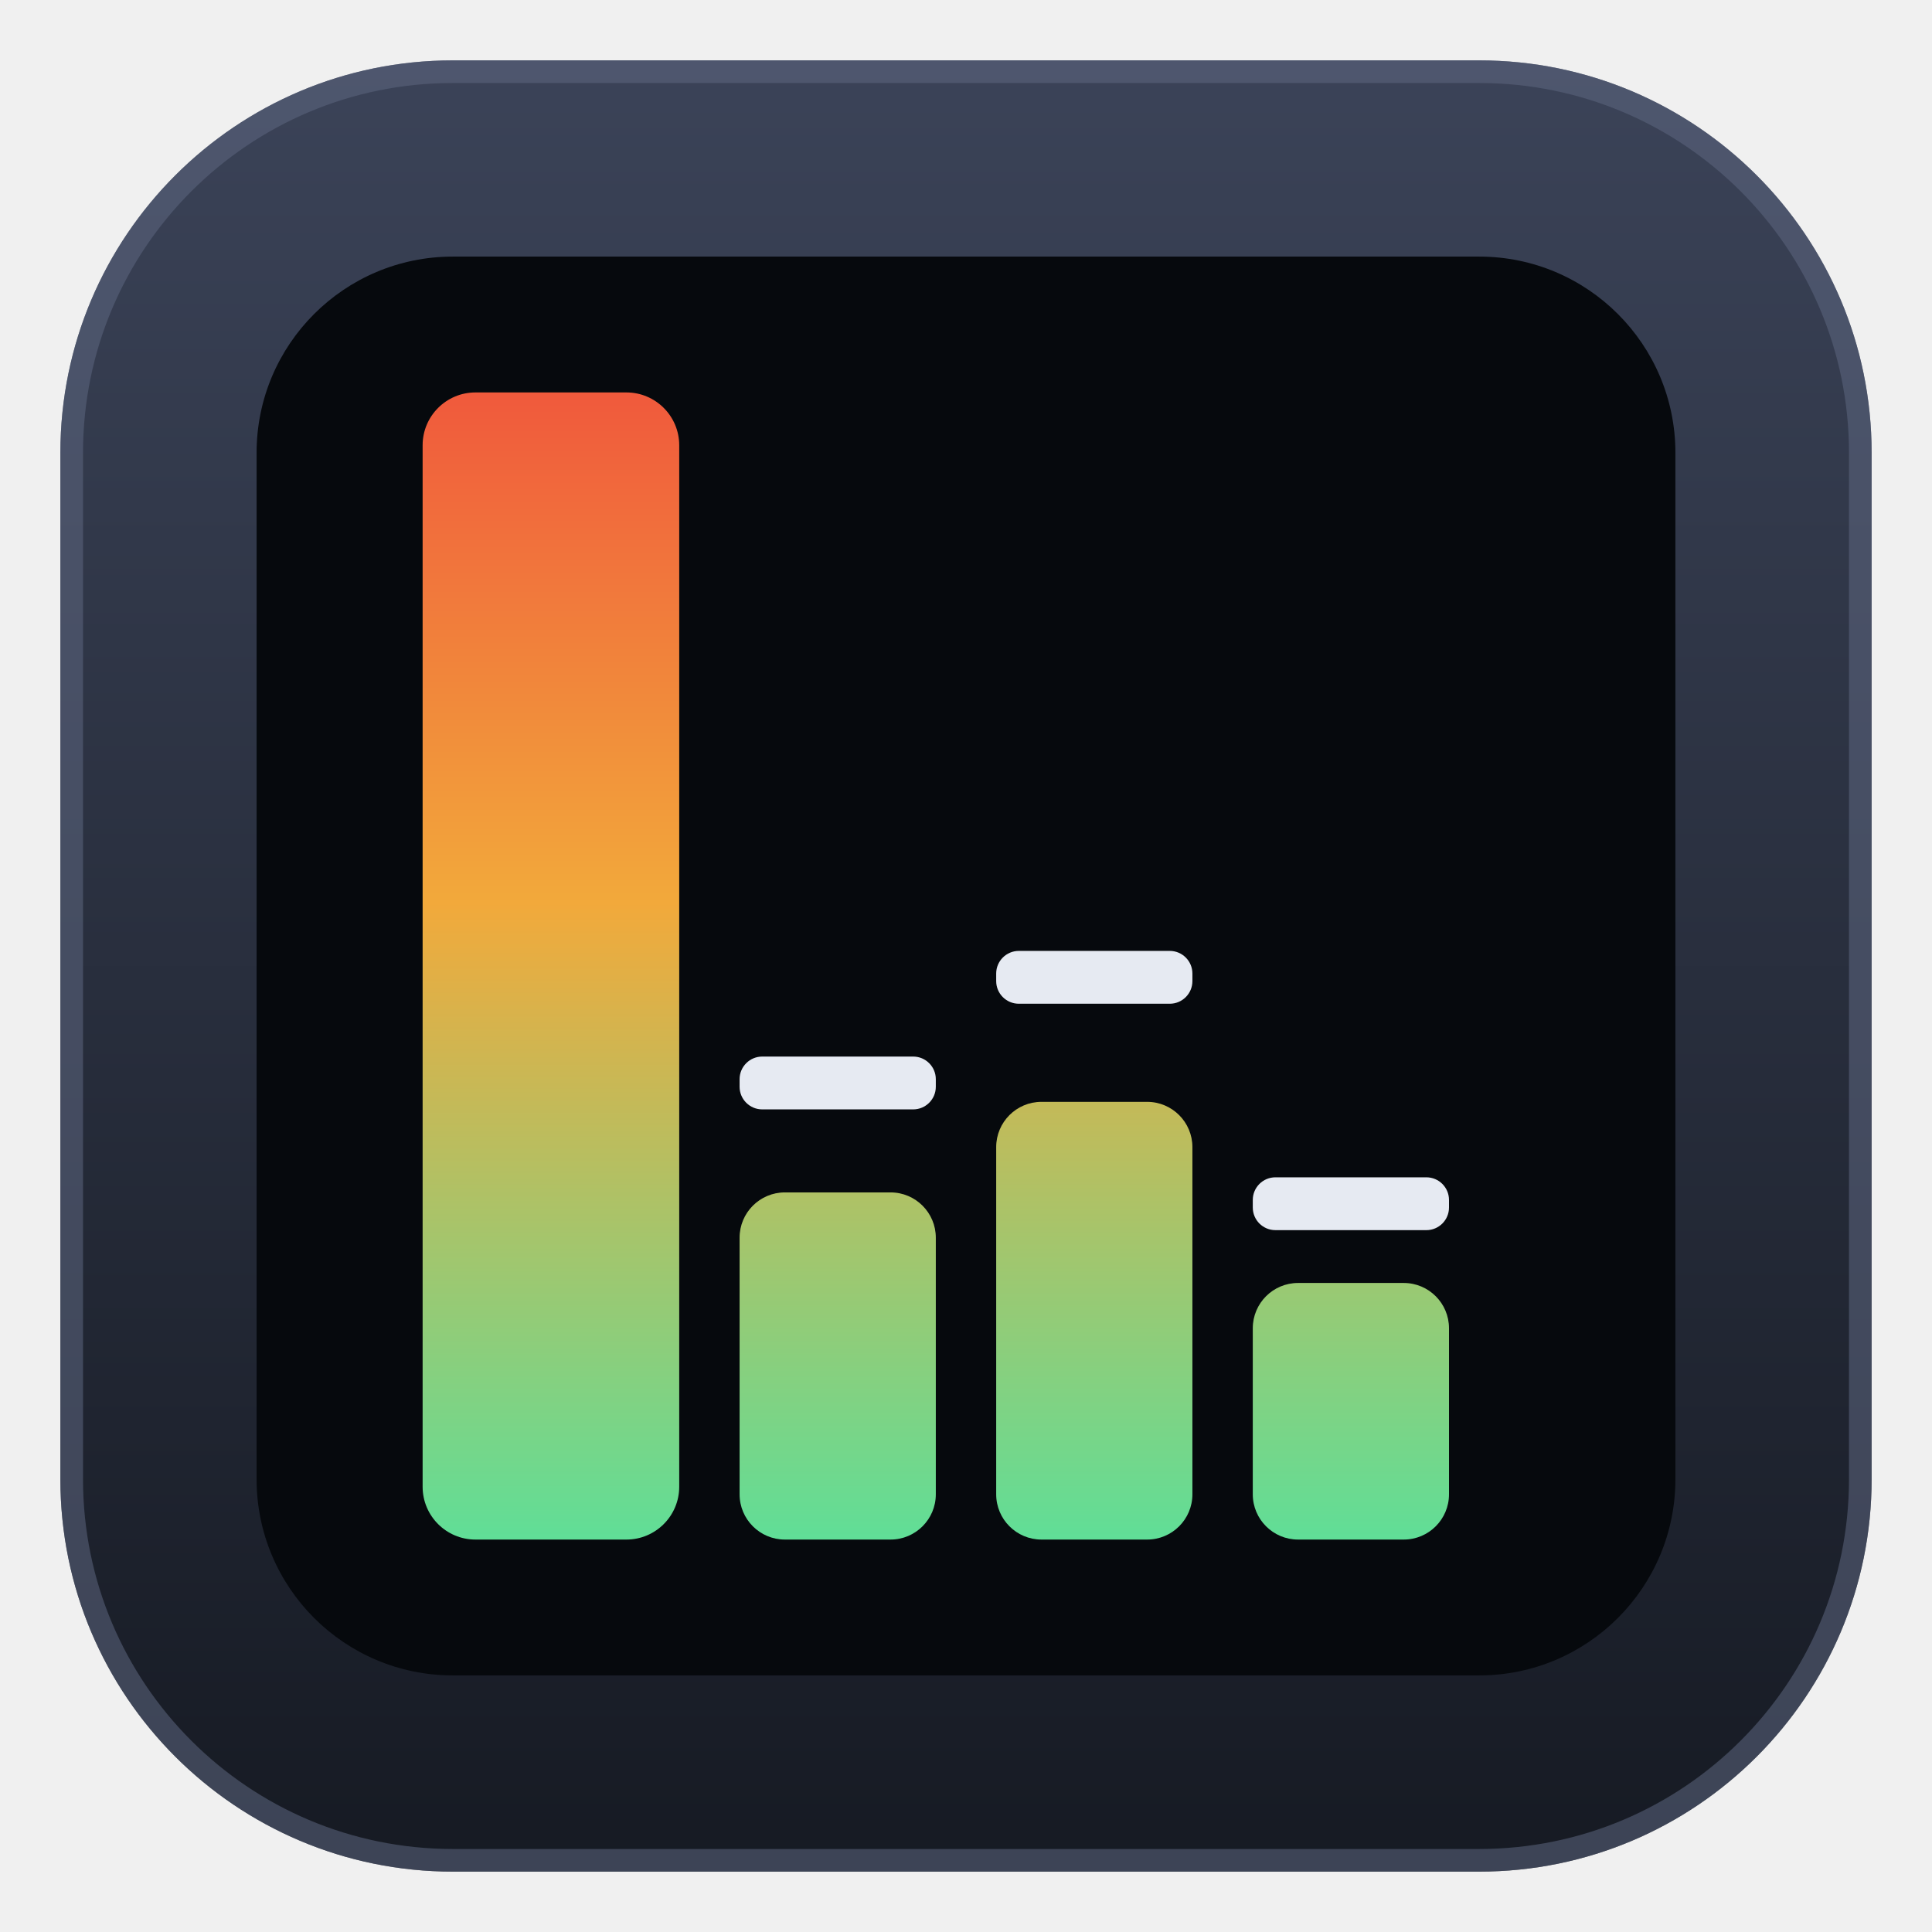
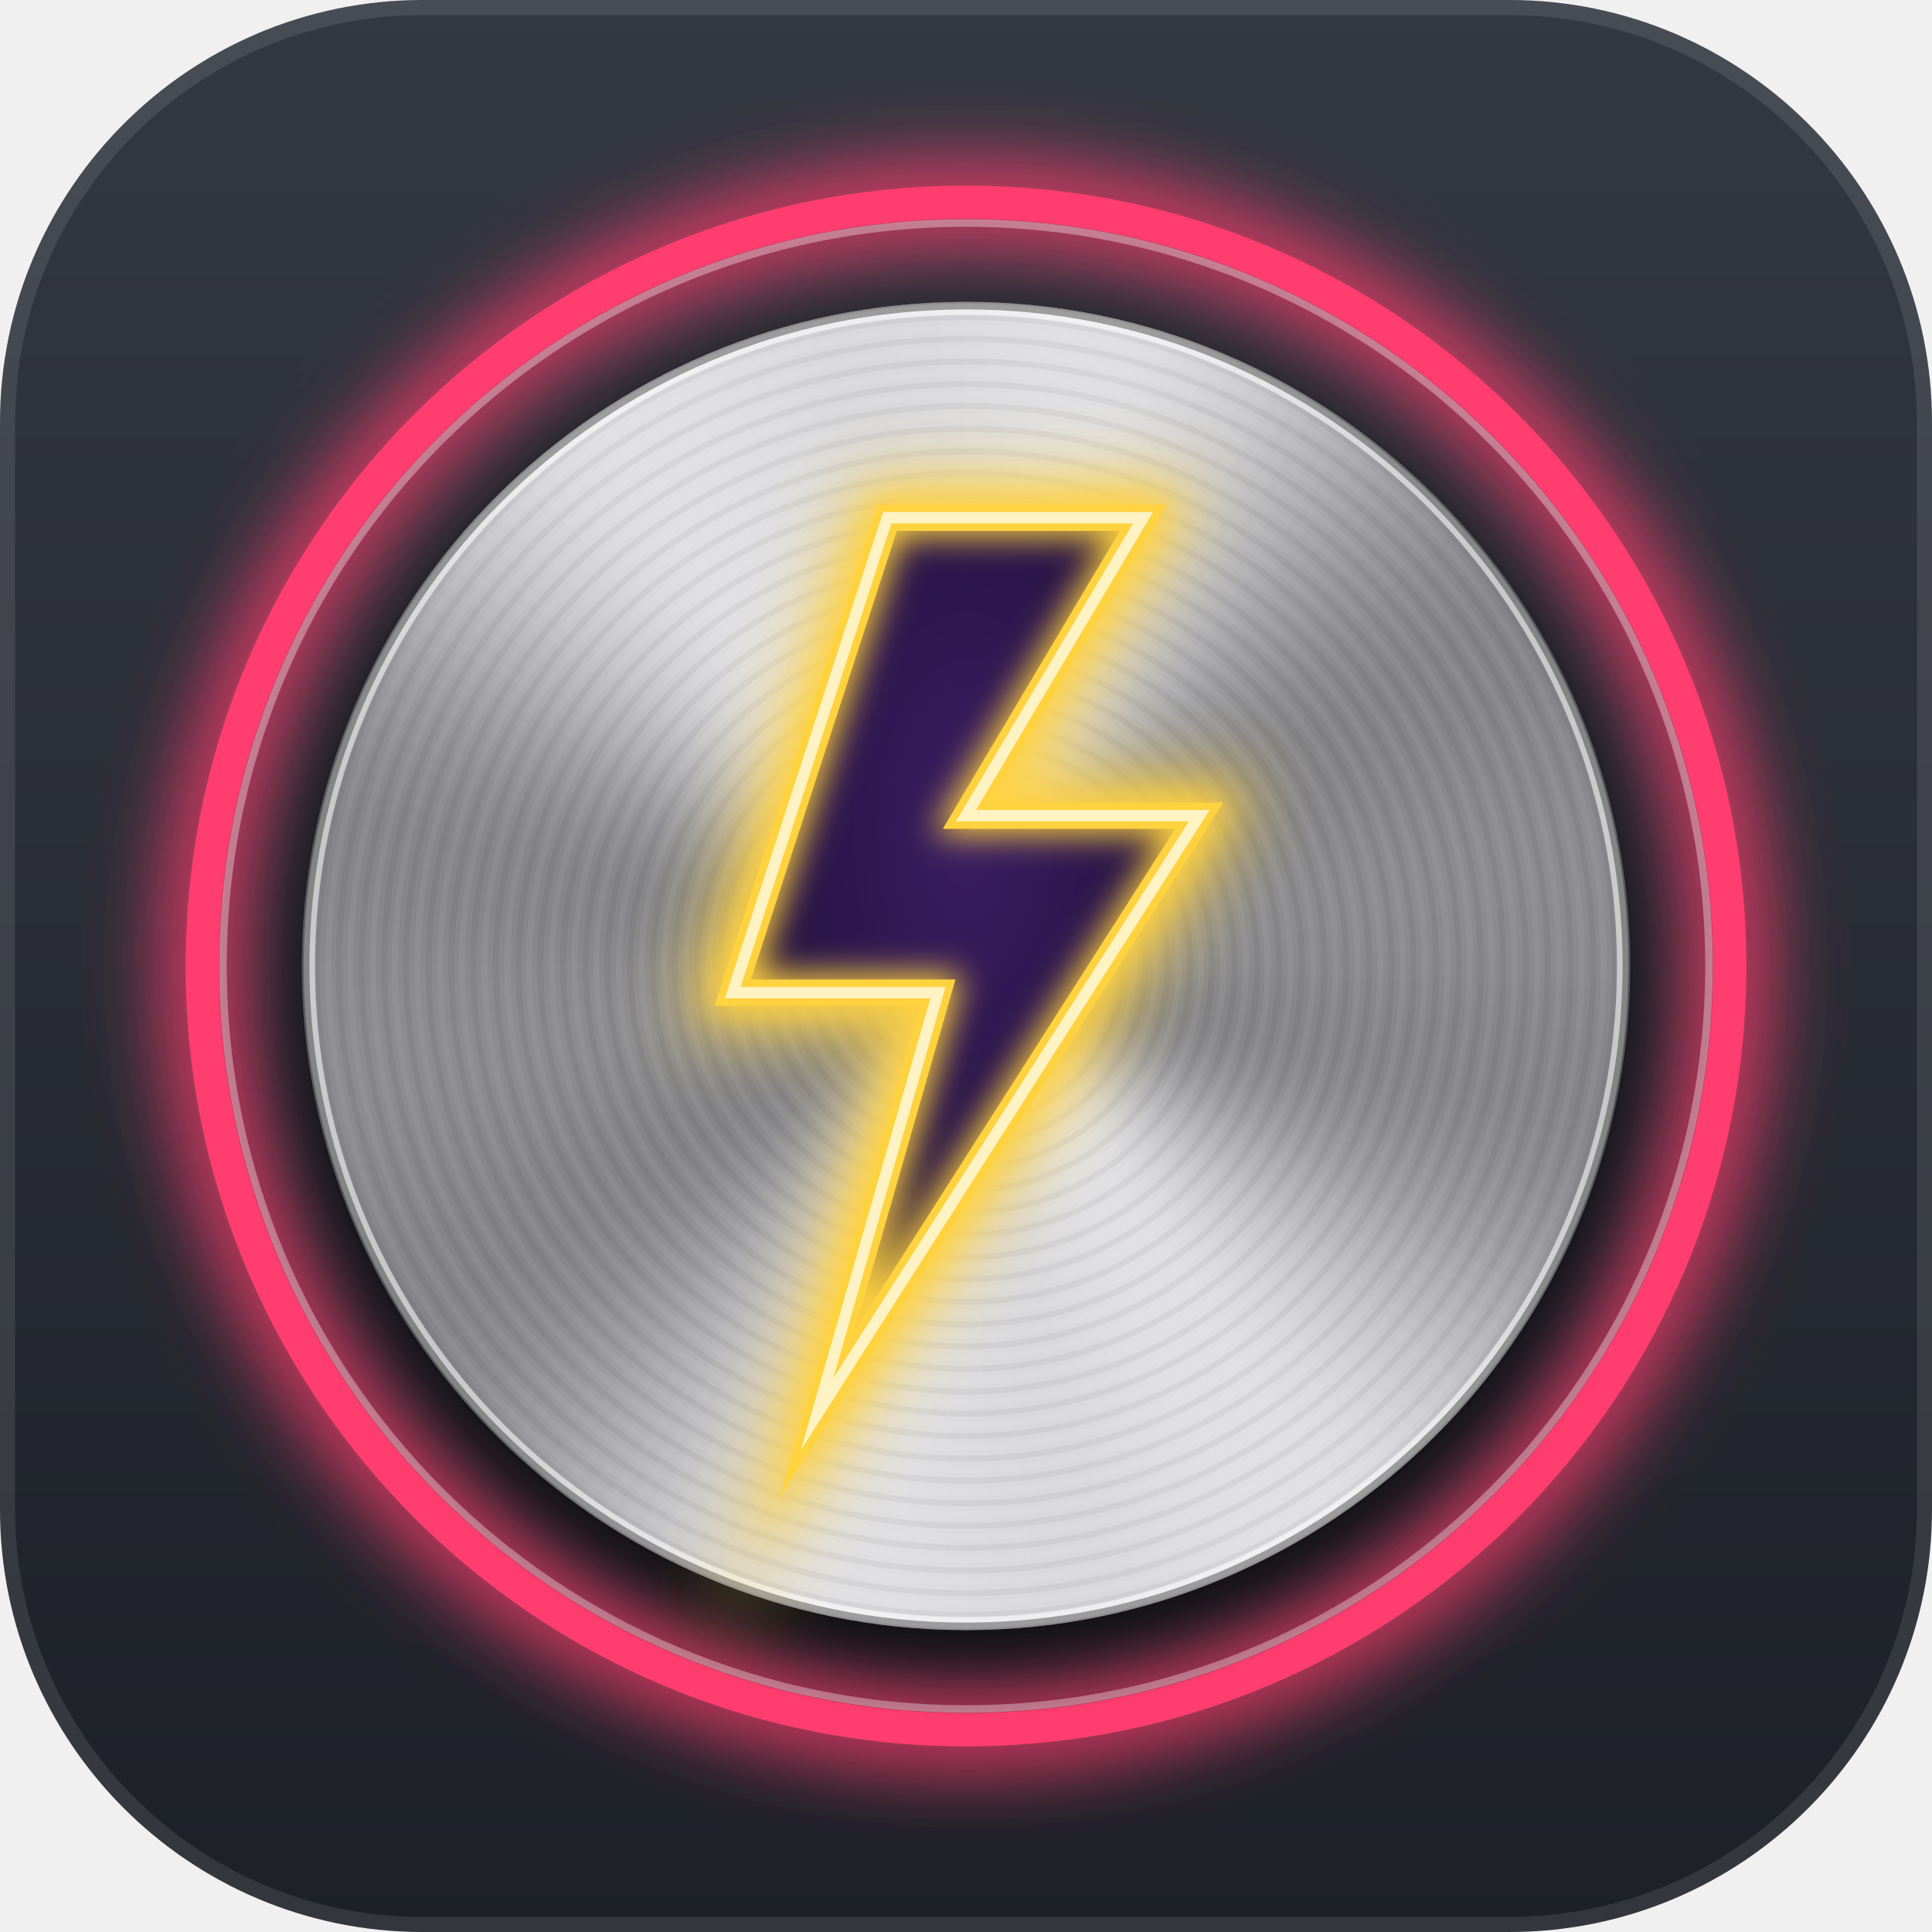
<svg xmlns="http://www.w3.org/2000/svg" width="256" height="256" viewBox="0 0 256 256">
  <defs>
    <linearGradient id="tile" x1="0" y1="0" x2="0" y2="1">
-       <stop offset="0" stop-color="#3b4358" />
-       <stop offset="1" stop-color="#161a23" />
+       <stop offset="0" stop-color="#343842" />
+       <stop offset="1" stop-color="#1d2027" />
    </linearGradient>
-     <linearGradient id="bars" gradientUnits="userSpaceOnUse" x1="0" y1="212" x2="0" y2="44">
-       <stop offset="0" stop-color="#52e3a0" />
-       <stop offset="0.55" stop-color="#f2a93b" />
-       <stop offset="1" stop-color="#f0503c" />
-     </linearGradient>
+     <radialGradient id="pit" cx="0.5" cy="0.35" r="0.8">
+       <stop offset="0" stop-color="#3a1d63" />
+       <stop offset="1" stop-color="#140a26" />
+     </radialGradient>
+     <filter id="glow" x="-50%" y="-50%" width="200%" height="200%">
+       <feGaussianBlur stdDeviation="5" />
+     </filter>
+     <filter id="glow2" x="-50%" y="-50%" width="200%" height="200%">
+       <feGaussianBlur stdDeviation="2.2" />
+     </filter>
+     <filter id="smooth">
+       <feGaussianBlur stdDeviation="0.6" />
+     </filter>
+     <filter id="shadow" x="-30%" y="-30%" width="160%" height="160%">
+       <feGaussianBlur stdDeviation="4" />
+     </filter>
+     <clipPath id="disc">
+       <circle cx="128" cy="128" r="88.0" />
+     </clipPath>
  </defs>
-   <rect x="8" y="8" width="240" height="240" rx="52" fill="url(#tile)" />
-   <rect x="9.5" y="9.5" width="237" height="237" rx="50.5" fill="none" stroke="#5d6780" stroke-opacity="0.55" stroke-width="3" />
-   <rect x="34" y="34" width="188" height="188" rx="26" fill="#06090d" />
-   <g fill="url(#bars)">
-     <rect x="56" y="52" width="34" height="152" rx="7" />
-     <rect x="98" y="158" width="26" height="46" rx="6" />
-     <rect x="132" y="146" width="26" height="58" rx="6" />
-     <rect x="166" y="170" width="26" height="34" rx="6" />
+   <rect width="256" height="256" rx="56" fill="url(#tile)" />
+   <rect x="1" y="1" width="254" height="254" rx="55" fill="none" stroke="#fff" stroke-opacity="0.10" stroke-width="2" />
+   <circle cx="128" cy="128" r="101.2" fill="none" stroke="#ff3d6e" stroke-width="9.9" filter="url(#glow)" opacity="0.9" />
+   <circle cx="128" cy="128" r="101.2" fill="none" stroke="#ff3d6e" stroke-width="4.4" />
+   <circle cx="128" cy="128" r="98.45" fill="none" stroke="#fff" stroke-opacity="0.35" stroke-width="1" />
+   <circle cx="128" cy="131" r="89.0" fill="#000" opacity="0.6" filter="url(#shadow)" />
+   <g clip-path="url(#disc)">
+     <g filter="url(#smooth)">
+       <path d="M128 128L217.00 128.00A89.0 89.0 0 0 1 216.86 132.97Z" fill="rgb(137,137,141)" />
+       <path d="M128 128L216.95 131.11A89.0 89.0 0 0 1 216.63 136.07Z" fill="rgb(136,136,140)" />
+       <path d="M128 128L216.78 134.21A89.0 89.0 0 0 1 216.30 139.15Z" fill="rgb(135,135,139)" />
+       <path d="M128 128L216.51 137.30A89.0 89.0 0 0 1 215.86 142.23Z" fill="rgb(134,134,138)" />
+       <path d="M128 128L216.13 140.39A89.0 89.0 0 0 1 215.31 145.29Z" fill="rgb(134,134,138)" />
+       <path d="M128 128L215.65 143.45A89.0 89.0 0 0 1 214.65 148.32Z" fill="rgb(134,134,138)" />
+       <path d="M128 128L215.06 146.50A89.0 89.0 0 0 1 213.89 151.33Z" fill="rgb(134,134,138)" />
+       <path d="M128 128L214.36 149.53A89.0 89.0 0 0 1 213.02 154.32Z" fill="rgb(135,135,139)" />
+       <path d="M128 128L213.55 152.53A89.0 89.0 0 0 1 212.05 157.27Z" fill="rgb(137,137,141)" />
+       <path d="M128 128L212.64 155.50A89.0 89.0 0 0 1 210.98 160.18Z" fill="rgb(140,140,144)" />
+       <path d="M128 128L211.63 158.44A89.0 89.0 0 0 1 209.80 163.06Z" fill="rgb(143,143,147)" />
+       <path d="M128 128L210.52 161.34A89.0 89.0 0 0 1 208.53 165.89Z" fill="rgb(147,147,151)" />
+       <path d="M128 128L209.31 164.20A89.0 89.0 0 0 1 207.16 168.68Z" fill="rgb(151,151,155)" />
+       <path d="M128 128L207.99 167.02A89.0 89.0 0 0 1 205.69 171.42Z" fill="rgb(156,156,160)" />
+       <path d="M128 128L206.58 169.78A89.0 89.0 0 0 1 204.13 174.10Z" fill="rgb(162,162,166)" />
+       <path d="M128 128L205.08 172.50A89.0 89.0 0 0 1 202.47 176.73Z" fill="rgb(168,168,172)" />
+       <path d="M128 128L203.48 175.16A89.0 89.0 0 0 1 200.73 179.30Z" fill="rgb(174,174,178)" />
+       <path d="M128 128L201.78 177.77A89.0 89.0 0 0 1 198.89 181.81Z" fill="rgb(180,180,184)" />
+       <path d="M128 128L200.00 180.31A89.0 89.0 0 0 1 196.97 184.25Z" fill="rgb(186,186,190)" />
+       <path d="M128 128L198.13 182.79A89.0 89.0 0 0 1 194.96 186.62Z" fill="rgb(192,192,196)" />
+       <path d="M128 128L196.18 185.21A89.0 89.0 0 0 1 192.88 188.92Z" fill="rgb(198,198,202)" />
+       <path d="M128 128L194.14 187.55A89.0 89.0 0 0 1 190.71 191.15Z" fill="rgb(203,203,207)" />
+       <path d="M128 128L192.02 189.82A89.0 89.0 0 0 1 188.47 193.30Z" fill="rgb(208,208,212)" />
+       <path d="M128 128L189.82 192.02A89.0 89.0 0 0 1 186.15 195.37Z" fill="rgb(212,212,216)" />
+       <path d="M128 128L187.55 194.14A89.0 89.0 0 0 1 183.77 197.36Z" fill="rgb(216,216,220)" />
+       <path d="M128 128L185.21 196.18A89.0 89.0 0 0 1 181.31 199.27Z" fill="rgb(219,219,223)" />
+       <path d="M128 128L182.79 198.13A89.0 89.0 0 0 1 178.79 201.08Z" fill="rgb(221,221,225)" />
+       <path d="M128 128L180.31 200.00A89.0 89.0 0 0 1 176.21 202.81Z" fill="rgb(223,223,227)" />
+       <path d="M128 128L177.77 201.78A89.0 89.0 0 0 1 173.57 204.45Z" fill="rgb(224,224,228)" />
+       <path d="M128 128L175.16 203.48A89.0 89.0 0 0 1 170.88 205.99Z" fill="rgb(224,224,228)" />
+       <path d="M128 128L172.50 205.08A89.0 89.0 0 0 1 168.13 207.44Z" fill="rgb(224,224,228)" />
+       <path d="M128 128L169.78 206.58A89.0 89.0 0 0 1 165.33 208.79Z" fill="rgb(224,224,228)" />
+       <path d="M128 128L167.02 207.99A89.0 89.0 0 0 1 162.49 210.05Z" fill="rgb(223,223,227)" />
+       <path d="M128 128L164.20 209.31A89.0 89.0 0 0 1 159.60 211.20Z" fill="rgb(222,222,226)" />
+       <path d="M128 128L161.34 210.52A89.0 89.0 0 0 1 156.68 212.25Z" fill="rgb(221,221,225)" />
+       <path d="M128 128L158.44 211.63A89.0 89.0 0 0 1 153.72 213.20Z" fill="rgb(220,220,224)" />
+       <path d="M128 128L155.50 212.64A89.0 89.0 0 0 1 150.73 214.05Z" fill="rgb(219,219,223)" />
+       <path d="M128 128L152.53 213.55A89.0 89.0 0 0 1 147.72 214.79Z" fill="rgb(218,218,222)" />
+       <path d="M128 128L149.53 214.36A89.0 89.0 0 0 1 144.68 215.42Z" fill="rgb(217,217,221)" />
+       <path d="M128 128L146.50 215.06A89.0 89.0 0 0 1 141.62 215.95Z" fill="rgb(217,217,221)" />
+       <path d="M128 128L143.45 215.65A89.0 89.0 0 0 1 138.54 216.37Z" fill="rgb(217,217,221)" />
+       <path d="M128 128L140.39 216.13A89.0 89.0 0 0 1 135.45 216.69Z" fill="rgb(217,217,221)" />
+       <path d="M128 128L137.30 216.51A89.0 89.0 0 0 1 132.35 216.89Z" fill="rgb(218,218,222)" />
+       <path d="M128 128L134.21 216.78A89.0 89.0 0 0 1 129.24 216.99Z" fill="rgb(218,218,222)" />
+       <path d="M128 128L131.11 216.95A89.0 89.0 0 0 1 126.14 216.98Z" fill="rgb(219,219,223)" />
+       <path d="M128 128L128.00 217.00A89.0 89.0 0 0 1 123.03 216.86Z" fill="rgb(220,220,224)" />
+       <path d="M128 128L124.89 216.95A89.0 89.0 0 0 1 119.93 216.63Z" fill="rgb(221,221,225)" />
+       <path d="M128 128L121.79 216.78A89.0 89.0 0 0 1 116.85 216.30Z" fill="rgb(222,222,226)" />
+       <path d="M128 128L118.70 216.51A89.0 89.0 0 0 1 113.77 215.86Z" fill="rgb(223,223,227)" />
+       <path d="M128 128L115.61 216.13A89.0 89.0 0 0 1 110.71 215.31Z" fill="rgb(223,223,227)" />
+       <path d="M128 128L112.55 215.65A89.0 89.0 0 0 1 107.68 214.65Z" fill="rgb(223,223,227)" />
+       <path d="M128 128L109.50 215.06A89.0 89.0 0 0 1 104.67 213.89Z" fill="rgb(223,223,227)" />
+       <path d="M128 128L106.47 214.36A89.0 89.0 0 0 1 101.68 213.02Z" fill="rgb(222,222,226)" />
+       <path d="M128 128L103.47 213.55A89.0 89.0 0 0 1 98.73 212.05Z" fill="rgb(220,220,224)" />
+       <path d="M128 128L100.50 212.64A89.0 89.0 0 0 1 95.82 210.98Z" fill="rgb(217,217,221)" />
+       <path d="M128 128L97.56 211.63A89.0 89.0 0 0 1 92.94 209.80Z" fill="rgb(214,214,218)" />
+       <path d="M128 128L94.66 210.52A89.0 89.0 0 0 1 90.11 208.53Z" fill="rgb(210,210,214)" />
+       <path d="M128 128L91.80 209.31A89.0 89.0 0 0 1 87.32 207.16Z" fill="rgb(206,206,210)" />
+       <path d="M128 128L88.98 207.99A89.0 89.0 0 0 1 84.58 205.69Z" fill="rgb(201,201,205)" />
+       <path d="M128 128L86.22 206.58A89.0 89.0 0 0 1 81.90 204.13Z" fill="rgb(195,195,199)" />
+       <path d="M128 128L83.50 205.08A89.0 89.0 0 0 1 79.27 202.47Z" fill="rgb(189,189,193)" />
+       <path d="M128 128L80.84 203.48A89.0 89.0 0 0 1 76.70 200.73Z" fill="rgb(183,183,187)" />
+       <path d="M128 128L78.23 201.78A89.0 89.0 0 0 1 74.19 198.89Z" fill="rgb(177,177,181)" />
+       <path d="M128 128L75.69 200.00A89.0 89.0 0 0 1 71.75 196.97Z" fill="rgb(171,171,175)" />
+       <path d="M128 128L73.21 198.13A89.0 89.0 0 0 1 69.38 194.96Z" fill="rgb(165,165,169)" />
+       <path d="M128 128L70.79 196.18A89.0 89.0 0 0 1 67.08 192.88Z" fill="rgb(159,159,163)" />
+       <path d="M128 128L68.45 194.14A89.0 89.0 0 0 1 64.85 190.71Z" fill="rgb(154,154,158)" />
+       <path d="M128 128L66.18 192.02A89.0 89.0 0 0 1 62.70 188.47Z" fill="rgb(149,149,153)" />
+       <path d="M128 128L63.98 189.82A89.0 89.0 0 0 1 60.63 186.15Z" fill="rgb(145,145,149)" />
+       <path d="M128 128L61.86 187.55A89.0 89.0 0 0 1 58.64 183.77Z" fill="rgb(141,141,145)" />
+       <path d="M128 128L59.82 185.21A89.0 89.0 0 0 1 56.73 181.31Z" fill="rgb(138,138,142)" />
+       <path d="M128 128L57.87 182.79A89.0 89.0 0 0 1 54.92 178.79Z" fill="rgb(136,136,140)" />
+       <path d="M128 128L56.00 180.31A89.0 89.0 0 0 1 53.19 176.21Z" fill="rgb(134,134,138)" />
+       <path d="M128 128L54.22 177.77A89.0 89.0 0 0 1 51.55 173.57Z" fill="rgb(133,133,137)" />
+       <path d="M128 128L52.52 175.16A89.0 89.0 0 0 1 50.01 170.88Z" fill="rgb(133,133,137)" />
+       <path d="M128 128L50.92 172.50A89.0 89.0 0 0 1 48.56 168.13Z" fill="rgb(133,133,137)" />
+       <path d="M128 128L49.42 169.78A89.0 89.0 0 0 1 47.21 165.33Z" fill="rgb(133,133,137)" />
+       <path d="M128 128L48.01 167.02A89.0 89.0 0 0 1 45.95 162.49Z" fill="rgb(134,134,138)" />
+       <path d="M128 128L46.69 164.20A89.0 89.0 0 0 1 44.80 159.60Z" fill="rgb(135,135,139)" />
+       <path d="M128 128L45.48 161.34A89.0 89.0 0 0 1 43.75 156.68Z" fill="rgb(136,136,140)" />
+       <path d="M128 128L44.37 158.44A89.0 89.0 0 0 1 42.80 153.72Z" fill="rgb(137,137,141)" />
+       <path d="M128 128L43.36 155.50A89.0 89.0 0 0 1 41.95 150.73Z" fill="rgb(138,138,142)" />
+       <path d="M128 128L42.45 152.53A89.0 89.0 0 0 1 41.21 147.72Z" fill="rgb(139,139,143)" />
+       <path d="M128 128L41.64 149.53A89.0 89.0 0 0 1 40.58 144.68Z" fill="rgb(140,140,144)" />
+       <path d="M128 128L40.94 146.50A89.0 89.0 0 0 1 40.05 141.62Z" fill="rgb(140,140,144)" />
+       <path d="M128 128L40.35 143.45A89.0 89.0 0 0 1 39.63 138.54Z" fill="rgb(140,140,144)" />
+       <path d="M128 128L39.87 140.39A89.0 89.0 0 0 1 39.31 135.45Z" fill="rgb(140,140,144)" />
+       <path d="M128 128L39.49 137.30A89.0 89.0 0 0 1 39.11 132.35Z" fill="rgb(139,139,143)" />
+       <path d="M128 128L39.22 134.21A89.0 89.0 0 0 1 39.01 129.24Z" fill="rgb(139,139,143)" />
+       <path d="M128 128L39.05 131.11A89.0 89.0 0 0 1 39.02 126.14Z" fill="rgb(138,138,142)" />
+       <path d="M128 128L39.00 128.00A89.0 89.0 0 0 1 39.14 123.03Z" fill="rgb(137,137,141)" />
+       <path d="M128 128L39.05 124.89A89.0 89.0 0 0 1 39.37 119.93Z" fill="rgb(136,136,140)" />
+       <path d="M128 128L39.22 121.79A89.0 89.0 0 0 1 39.70 116.85Z" fill="rgb(135,135,139)" />
+       <path d="M128 128L39.49 118.70A89.0 89.0 0 0 1 40.14 113.77Z" fill="rgb(134,134,138)" />
+       <path d="M128 128L39.87 115.61A89.0 89.0 0 0 1 40.69 110.71Z" fill="rgb(134,134,138)" />
+       <path d="M128 128L40.35 112.55A89.0 89.0 0 0 1 41.35 107.68Z" fill="rgb(134,134,138)" />
+       <path d="M128 128L40.94 109.50A89.0 89.0 0 0 1 42.11 104.67Z" fill="rgb(134,134,138)" />
+       <path d="M128 128L41.64 106.47A89.0 89.0 0 0 1 42.98 101.68Z" fill="rgb(135,135,139)" />
+       <path d="M128 128L42.45 103.47A89.0 89.0 0 0 1 43.95 98.73Z" fill="rgb(137,137,141)" />
+       <path d="M128 128L43.36 100.50A89.0 89.0 0 0 1 45.02 95.82Z" fill="rgb(140,140,144)" />
+       <path d="M128 128L44.37 97.56A89.0 89.0 0 0 1 46.20 92.94Z" fill="rgb(143,143,147)" />
+       <path d="M128 128L45.48 94.66A89.0 89.0 0 0 1 47.47 90.11Z" fill="rgb(147,147,151)" />
+       <path d="M128 128L46.69 91.80A89.0 89.0 0 0 1 48.84 87.32Z" fill="rgb(151,151,155)" />
+       <path d="M128 128L48.01 88.98A89.0 89.0 0 0 1 50.31 84.58Z" fill="rgb(156,156,160)" />
+       <path d="M128 128L49.42 86.22A89.0 89.0 0 0 1 51.87 81.90Z" fill="rgb(162,162,166)" />
+       <path d="M128 128L50.92 83.50A89.0 89.0 0 0 1 53.53 79.27Z" fill="rgb(168,168,172)" />
+       <path d="M128 128L52.52 80.84A89.0 89.0 0 0 1 55.27 76.70Z" fill="rgb(174,174,178)" />
+       <path d="M128 128L54.22 78.23A89.0 89.0 0 0 1 57.11 74.19Z" fill="rgb(180,180,184)" />
+       <path d="M128 128L56.00 75.69A89.0 89.0 0 0 1 59.03 71.75Z" fill="rgb(186,186,190)" />
+       <path d="M128 128L57.87 73.21A89.0 89.0 0 0 1 61.04 69.38Z" fill="rgb(192,192,196)" />
+       <path d="M128 128L59.82 70.79A89.0 89.0 0 0 1 63.12 67.08Z" fill="rgb(198,198,202)" />
+       <path d="M128 128L61.86 68.45A89.0 89.0 0 0 1 65.29 64.85Z" fill="rgb(203,203,207)" />
+       <path d="M128 128L63.98 66.18A89.0 89.0 0 0 1 67.53 62.70Z" fill="rgb(208,208,212)" />
+       <path d="M128 128L66.18 63.98A89.0 89.0 0 0 1 69.85 60.63Z" fill="rgb(212,212,216)" />
+       <path d="M128 128L68.45 61.86A89.0 89.0 0 0 1 72.23 58.64Z" fill="rgb(216,216,220)" />
+       <path d="M128 128L70.79 59.82A89.0 89.0 0 0 1 74.69 56.73Z" fill="rgb(219,219,223)" />
+       <path d="M128 128L73.21 57.87A89.0 89.0 0 0 1 77.21 54.92Z" fill="rgb(221,221,225)" />
+       <path d="M128 128L75.69 56.00A89.0 89.0 0 0 1 79.79 53.19Z" fill="rgb(223,223,227)" />
+       <path d="M128 128L78.23 54.22A89.0 89.0 0 0 1 82.43 51.55Z" fill="rgb(224,224,228)" />
+       <path d="M128 128L80.84 52.52A89.0 89.0 0 0 1 85.12 50.01Z" fill="rgb(224,224,228)" />
+       <path d="M128 128L83.50 50.92A89.0 89.0 0 0 1 87.87 48.56Z" fill="rgb(224,224,228)" />
+       <path d="M128 128L86.22 49.42A89.0 89.0 0 0 1 90.67 47.21Z" fill="rgb(224,224,228)" />
+       <path d="M128 128L88.98 48.01A89.0 89.0 0 0 1 93.51 45.95Z" fill="rgb(223,223,227)" />
+       <path d="M128 128L91.80 46.69A89.0 89.0 0 0 1 96.40 44.80Z" fill="rgb(222,222,226)" />
+       <path d="M128 128L94.66 45.48A89.0 89.0 0 0 1 99.32 43.75Z" fill="rgb(221,221,225)" />
+       <path d="M128 128L97.56 44.37A89.0 89.0 0 0 1 102.28 42.80Z" fill="rgb(220,220,224)" />
+       <path d="M128 128L100.50 43.36A89.0 89.0 0 0 1 105.27 41.95Z" fill="rgb(219,219,223)" />
+       <path d="M128 128L103.47 42.45A89.0 89.0 0 0 1 108.28 41.21Z" fill="rgb(218,218,222)" />
+       <path d="M128 128L106.47 41.64A89.0 89.0 0 0 1 111.32 40.58Z" fill="rgb(217,217,221)" />
+       <path d="M128 128L109.50 40.94A89.0 89.0 0 0 1 114.38 40.05Z" fill="rgb(217,217,221)" />
+       <path d="M128 128L112.55 40.35A89.0 89.0 0 0 1 117.46 39.63Z" fill="rgb(217,217,221)" />
+       <path d="M128 128L115.61 39.87A89.0 89.0 0 0 1 120.55 39.31Z" fill="rgb(217,217,221)" />
+       <path d="M128 128L118.70 39.49A89.0 89.0 0 0 1 123.65 39.11Z" fill="rgb(218,218,222)" />
+       <path d="M128 128L121.79 39.22A89.0 89.0 0 0 1 126.76 39.01Z" fill="rgb(218,218,222)" />
+       <path d="M128 128L124.89 39.05A89.0 89.0 0 0 1 129.86 39.02Z" fill="rgb(219,219,223)" />
+       <path d="M128 128L128.00 39.00A89.0 89.0 0 0 1 132.97 39.14Z" fill="rgb(220,220,224)" />
+       <path d="M128 128L131.11 39.05A89.0 89.0 0 0 1 136.07 39.37Z" fill="rgb(221,221,225)" />
+       <path d="M128 128L134.21 39.22A89.0 89.0 0 0 1 139.15 39.70Z" fill="rgb(222,222,226)" />
+       <path d="M128 128L137.30 39.49A89.0 89.0 0 0 1 142.23 40.14Z" fill="rgb(223,223,227)" />
+       <path d="M128 128L140.39 39.87A89.0 89.0 0 0 1 145.29 40.69Z" fill="rgb(223,223,227)" />
+       <path d="M128 128L143.45 40.35A89.0 89.0 0 0 1 148.32 41.35Z" fill="rgb(223,223,227)" />
+       <path d="M128 128L146.50 40.94A89.0 89.0 0 0 1 151.33 42.11Z" fill="rgb(223,223,227)" />
+       <path d="M128 128L149.53 41.64A89.0 89.0 0 0 1 154.32 42.98Z" fill="rgb(222,222,226)" />
+       <path d="M128 128L152.53 42.45A89.0 89.0 0 0 1 157.27 43.95Z" fill="rgb(220,220,224)" />
+       <path d="M128 128L155.50 43.36A89.0 89.0 0 0 1 160.18 45.02Z" fill="rgb(217,217,221)" />
+       <path d="M128 128L158.44 44.37A89.0 89.0 0 0 1 163.06 46.20Z" fill="rgb(214,214,218)" />
+       <path d="M128 128L161.34 45.48A89.0 89.0 0 0 1 165.89 47.47Z" fill="rgb(210,210,214)" />
+       <path d="M128 128L164.20 46.69A89.0 89.0 0 0 1 168.68 48.84Z" fill="rgb(206,206,210)" />
+       <path d="M128 128L167.02 48.01A89.0 89.0 0 0 1 171.42 50.31Z" fill="rgb(201,201,205)" />
+       <path d="M128 128L169.78 49.42A89.0 89.0 0 0 1 174.10 51.87Z" fill="rgb(195,195,199)" />
+       <path d="M128 128L172.50 50.92A89.0 89.0 0 0 1 176.73 53.53Z" fill="rgb(189,189,193)" />
+       <path d="M128 128L175.16 52.52A89.0 89.0 0 0 1 179.30 55.27Z" fill="rgb(183,183,187)" />
+       <path d="M128 128L177.77 54.22A89.0 89.0 0 0 1 181.81 57.11Z" fill="rgb(177,177,181)" />
+       <path d="M128 128L180.31 56.00A89.0 89.0 0 0 1 184.25 59.03Z" fill="rgb(171,171,175)" />
+       <path d="M128 128L182.79 57.87A89.0 89.0 0 0 1 186.62 61.04Z" fill="rgb(165,165,169)" />
+       <path d="M128 128L185.21 59.82A89.0 89.0 0 0 1 188.92 63.12Z" fill="rgb(159,159,163)" />
+       <path d="M128 128L187.55 61.86A89.0 89.0 0 0 1 191.15 65.29Z" fill="rgb(154,154,158)" />
+       <path d="M128 128L189.82 63.98A89.0 89.0 0 0 1 193.30 67.53Z" fill="rgb(149,149,153)" />
+       <path d="M128 128L192.02 66.18A89.0 89.0 0 0 1 195.37 69.85Z" fill="rgb(145,145,149)" />
+       <path d="M128 128L194.14 68.45A89.0 89.0 0 0 1 197.36 72.23Z" fill="rgb(141,141,145)" />
+       <path d="M128 128L196.18 70.79A89.0 89.0 0 0 1 199.27 74.69Z" fill="rgb(138,138,142)" />
+       <path d="M128 128L198.13 73.21A89.0 89.0 0 0 1 201.08 77.21Z" fill="rgb(136,136,140)" />
+       <path d="M128 128L200.00 75.69A89.0 89.0 0 0 1 202.81 79.79Z" fill="rgb(134,134,138)" />
+       <path d="M128 128L201.78 78.23A89.0 89.0 0 0 1 204.45 82.43Z" fill="rgb(133,133,137)" />
+       <path d="M128 128L203.48 80.84A89.0 89.0 0 0 1 205.99 85.12Z" fill="rgb(133,133,137)" />
+       <path d="M128 128L205.08 83.50A89.0 89.0 0 0 1 207.44 87.87Z" fill="rgb(133,133,137)" />
+       <path d="M128 128L206.58 86.22A89.0 89.0 0 0 1 208.79 90.67Z" fill="rgb(133,133,137)" />
+       <path d="M128 128L207.99 88.98A89.0 89.0 0 0 1 210.05 93.51Z" fill="rgb(134,134,138)" />
+       <path d="M128 128L209.31 91.80A89.0 89.0 0 0 1 211.20 96.40Z" fill="rgb(135,135,139)" />
+       <path d="M128 128L210.52 94.66A89.0 89.0 0 0 1 212.25 99.32Z" fill="rgb(136,136,140)" />
+       <path d="M128 128L211.63 97.56A89.0 89.0 0 0 1 213.20 102.28Z" fill="rgb(137,137,141)" />
+       <path d="M128 128L212.64 100.50A89.0 89.0 0 0 1 214.05 105.27Z" fill="rgb(138,138,142)" />
+       <path d="M128 128L213.55 103.47A89.0 89.0 0 0 1 214.79 108.28Z" fill="rgb(139,139,143)" />
+       <path d="M128 128L214.36 106.47A89.0 89.0 0 0 1 215.42 111.32Z" fill="rgb(140,140,144)" />
+       <path d="M128 128L215.06 109.50A89.0 89.0 0 0 1 215.95 114.38Z" fill="rgb(140,140,144)" />
+       <path d="M128 128L215.65 112.55A89.0 89.0 0 0 1 216.37 117.46Z" fill="rgb(140,140,144)" />
+       <path d="M128 128L216.13 115.61A89.0 89.0 0 0 1 216.69 120.55Z" fill="rgb(140,140,144)" />
+       <path d="M128 128L216.51 118.70A89.0 89.0 0 0 1 216.89 123.65Z" fill="rgb(139,139,143)" />
+       <path d="M128 128L216.78 121.79A89.0 89.0 0 0 1 216.99 126.76Z" fill="rgb(139,139,143)" />
+       <path d="M128 128L216.95 124.89A89.0 89.0 0 0 1 216.98 129.86Z" fill="rgb(138,138,142)" />
+     </g>
+     <circle cx="128" cy="128" r="5.9" fill="none" stroke="#000" stroke-opacity="0.05" stroke-width="0.8" />
+     <circle cx="128" cy="128" r="7.4" fill="none" stroke="#fff" stroke-opacity="0.05" stroke-width="0.8" />
+     <circle cx="128" cy="128" r="8.9" fill="none" stroke="#000" stroke-opacity="0.05" stroke-width="0.8" />
+     <circle cx="128" cy="128" r="10.4" fill="none" stroke="#fff" stroke-opacity="0.05" stroke-width="0.8" />
+     <circle cx="128" cy="128" r="11.9" fill="none" stroke="#000" stroke-opacity="0.05" stroke-width="0.8" />
+     <circle cx="128" cy="128" r="13.3" fill="none" stroke="#fff" stroke-opacity="0.05" stroke-width="0.8" />
+     <circle cx="128" cy="128" r="14.8" fill="none" stroke="#000" stroke-opacity="0.05" stroke-width="0.8" />
+     <circle cx="128" cy="128" r="16.3" fill="none" stroke="#fff" stroke-opacity="0.05" stroke-width="0.8" />
+     <circle cx="128" cy="128" r="17.8" fill="none" stroke="#000" stroke-opacity="0.05" stroke-width="0.8" />
+     <circle cx="128" cy="128" r="19.3" fill="none" stroke="#fff" stroke-opacity="0.05" stroke-width="0.8" />
+     <circle cx="128" cy="128" r="20.8" fill="none" stroke="#000" stroke-opacity="0.05" stroke-width="0.8" />
+     <circle cx="128" cy="128" r="22.2" fill="none" stroke="#fff" stroke-opacity="0.05" stroke-width="0.8" />
+     <circle cx="128" cy="128" r="23.7" fill="none" stroke="#000" stroke-opacity="0.05" stroke-width="0.8" />
+     <circle cx="128" cy="128" r="25.2" fill="none" stroke="#fff" stroke-opacity="0.05" stroke-width="0.8" />
+     <circle cx="128" cy="128" r="26.7" fill="none" stroke="#000" stroke-opacity="0.05" stroke-width="0.8" />
+     <circle cx="128" cy="128" r="28.2" fill="none" stroke="#fff" stroke-opacity="0.05" stroke-width="0.8" />
+     <circle cx="128" cy="128" r="29.7" fill="none" stroke="#000" stroke-opacity="0.05" stroke-width="0.8" />
+     <circle cx="128" cy="128" r="31.1" fill="none" stroke="#fff" stroke-opacity="0.05" stroke-width="0.8" />
+     <circle cx="128" cy="128" r="32.6" fill="none" stroke="#000" stroke-opacity="0.05" stroke-width="0.8" />
+     <circle cx="128" cy="128" r="34.1" fill="none" stroke="#fff" stroke-opacity="0.05" stroke-width="0.8" />
+     <circle cx="128" cy="128" r="35.6" fill="none" stroke="#000" stroke-opacity="0.05" stroke-width="0.8" />
+     <circle cx="128" cy="128" r="37.1" fill="none" stroke="#fff" stroke-opacity="0.05" stroke-width="0.8" />
+     <circle cx="128" cy="128" r="38.6" fill="none" stroke="#000" stroke-opacity="0.05" stroke-width="0.8" />
+     <circle cx="128" cy="128" r="40.0" fill="none" stroke="#fff" stroke-opacity="0.05" stroke-width="0.8" />
+     <circle cx="128" cy="128" r="41.5" fill="none" stroke="#000" stroke-opacity="0.05" stroke-width="0.8" />
+     <circle cx="128" cy="128" r="43.0" fill="none" stroke="#fff" stroke-opacity="0.05" stroke-width="0.8" />
+     <circle cx="128" cy="128" r="44.5" fill="none" stroke="#000" stroke-opacity="0.05" stroke-width="0.8" />
+     <circle cx="128" cy="128" r="46.0" fill="none" stroke="#fff" stroke-opacity="0.05" stroke-width="0.8" />
+     <circle cx="128" cy="128" r="47.5" fill="none" stroke="#000" stroke-opacity="0.05" stroke-width="0.8" />
+     <circle cx="128" cy="128" r="49.0" fill="none" stroke="#fff" stroke-opacity="0.05" stroke-width="0.8" />
+     <circle cx="128" cy="128" r="50.4" fill="none" stroke="#000" stroke-opacity="0.05" stroke-width="0.8" />
+     <circle cx="128" cy="128" r="51.9" fill="none" stroke="#fff" stroke-opacity="0.05" stroke-width="0.8" />
+     <circle cx="128" cy="128" r="53.4" fill="none" stroke="#000" stroke-opacity="0.05" stroke-width="0.8" />
+     <circle cx="128" cy="128" r="54.9" fill="none" stroke="#fff" stroke-opacity="0.05" stroke-width="0.8" />
+     <circle cx="128" cy="128" r="56.4" fill="none" stroke="#000" stroke-opacity="0.05" stroke-width="0.8" />
+     <circle cx="128" cy="128" r="57.9" fill="none" stroke="#fff" stroke-opacity="0.05" stroke-width="0.8" />
+     <circle cx="128" cy="128" r="59.3" fill="none" stroke="#000" stroke-opacity="0.05" stroke-width="0.8" />
+     <circle cx="128" cy="128" r="60.8" fill="none" stroke="#fff" stroke-opacity="0.05" stroke-width="0.8" />
+     <circle cx="128" cy="128" r="62.3" fill="none" stroke="#000" stroke-opacity="0.05" stroke-width="0.8" />
+     <circle cx="128" cy="128" r="63.8" fill="none" stroke="#fff" stroke-opacity="0.05" stroke-width="0.8" />
+     <circle cx="128" cy="128" r="65.3" fill="none" stroke="#000" stroke-opacity="0.05" stroke-width="0.8" />
+     <circle cx="128" cy="128" r="66.8" fill="none" stroke="#fff" stroke-opacity="0.05" stroke-width="0.8" />
+     <circle cx="128" cy="128" r="68.2" fill="none" stroke="#000" stroke-opacity="0.05" stroke-width="0.8" />
+     <circle cx="128" cy="128" r="69.7" fill="none" stroke="#fff" stroke-opacity="0.05" stroke-width="0.8" />
+     <circle cx="128" cy="128" r="71.2" fill="none" stroke="#000" stroke-opacity="0.05" stroke-width="0.8" />
+     <circle cx="128" cy="128" r="72.7" fill="none" stroke="#fff" stroke-opacity="0.05" stroke-width="0.8" />
+     <circle cx="128" cy="128" r="74.2" fill="none" stroke="#000" stroke-opacity="0.05" stroke-width="0.8" />
+     <circle cx="128" cy="128" r="75.7" fill="none" stroke="#fff" stroke-opacity="0.05" stroke-width="0.8" />
+     <circle cx="128" cy="128" r="77.1" fill="none" stroke="#000" stroke-opacity="0.05" stroke-width="0.8" />
+     <circle cx="128" cy="128" r="78.6" fill="none" stroke="#fff" stroke-opacity="0.05" stroke-width="0.8" />
+     <circle cx="128" cy="128" r="80.1" fill="none" stroke="#000" stroke-opacity="0.05" stroke-width="0.8" />
+     <circle cx="128" cy="128" r="81.6" fill="none" stroke="#fff" stroke-opacity="0.05" stroke-width="0.8" />
+     <circle cx="128" cy="128" r="83.1" fill="none" stroke="#000" stroke-opacity="0.05" stroke-width="0.8" />
+     <circle cx="128" cy="128" r="84.5" fill="none" stroke="#fff" stroke-opacity="0.05" stroke-width="0.8" />
+     <circle cx="128" cy="128" r="86.0" fill="none" stroke="#000" stroke-opacity="0.05" stroke-width="0.8" />
+     <circle cx="128" cy="128" r="87.5" fill="none" stroke="#fff" stroke-opacity="0.05" stroke-width="0.8" />
  </g>
-   <g fill="#e6eaf2">
-     <rect x="98" y="140" width="26" height="7" rx="3" />
-     <rect x="132" y="126" width="26" height="7" rx="3" />
-     <rect x="166" y="156" width="26" height="7" rx="3" />
-   </g>
+   <circle cx="128" cy="128" r="87.0" fill="none" stroke="#fff" stroke-opacity="0.55" stroke-width="1.5" />
+   <circle cx="128" cy="128" r="87.5" fill="none" stroke="#000" stroke-opacity="0.35" stroke-width="1" />
+   <polygon points="117.57,68.60 151.46,68.60 128.00,108.08 158.91,108.08 108.26,187.40 124.28,131.54 97.09,131.54" fill="none" stroke="#ffd23f" stroke-linejoin="miter" stroke-miterlimit="12" stroke-width="8.8" filter="url(#glow)" />
+   <polygon points="117.57,68.60 151.46,68.60 128.00,108.08 158.91,108.08 108.26,187.40 124.28,131.54 97.09,131.54" fill="url(#pit)" />
+   <polygon points="117.57,68.60 151.46,68.60 128.00,108.08 158.91,108.08 108.26,187.40 124.28,131.54 97.09,131.54" fill="none" stroke="#ffd23f" stroke-linejoin="miter" stroke-miterlimit="12" stroke-width="5.0" filter="url(#glow2)" />
+   <polygon points="117.57,68.60 151.46,68.60 128.00,108.08 158.91,108.08 108.26,187.40 124.28,131.54 97.09,131.54" fill="none" stroke="#ffd23f" stroke-linejoin="miter" stroke-miterlimit="12" stroke-width="3.5" />
+   <polygon points="117.57,68.60 151.46,68.60 128.00,108.08 158.91,108.08 108.26,187.40 124.28,131.54 97.09,131.54" fill="none" stroke="#fff3c4" stroke-linejoin="miter" stroke-miterlimit="12" stroke-width="1.5" />
</svg>
